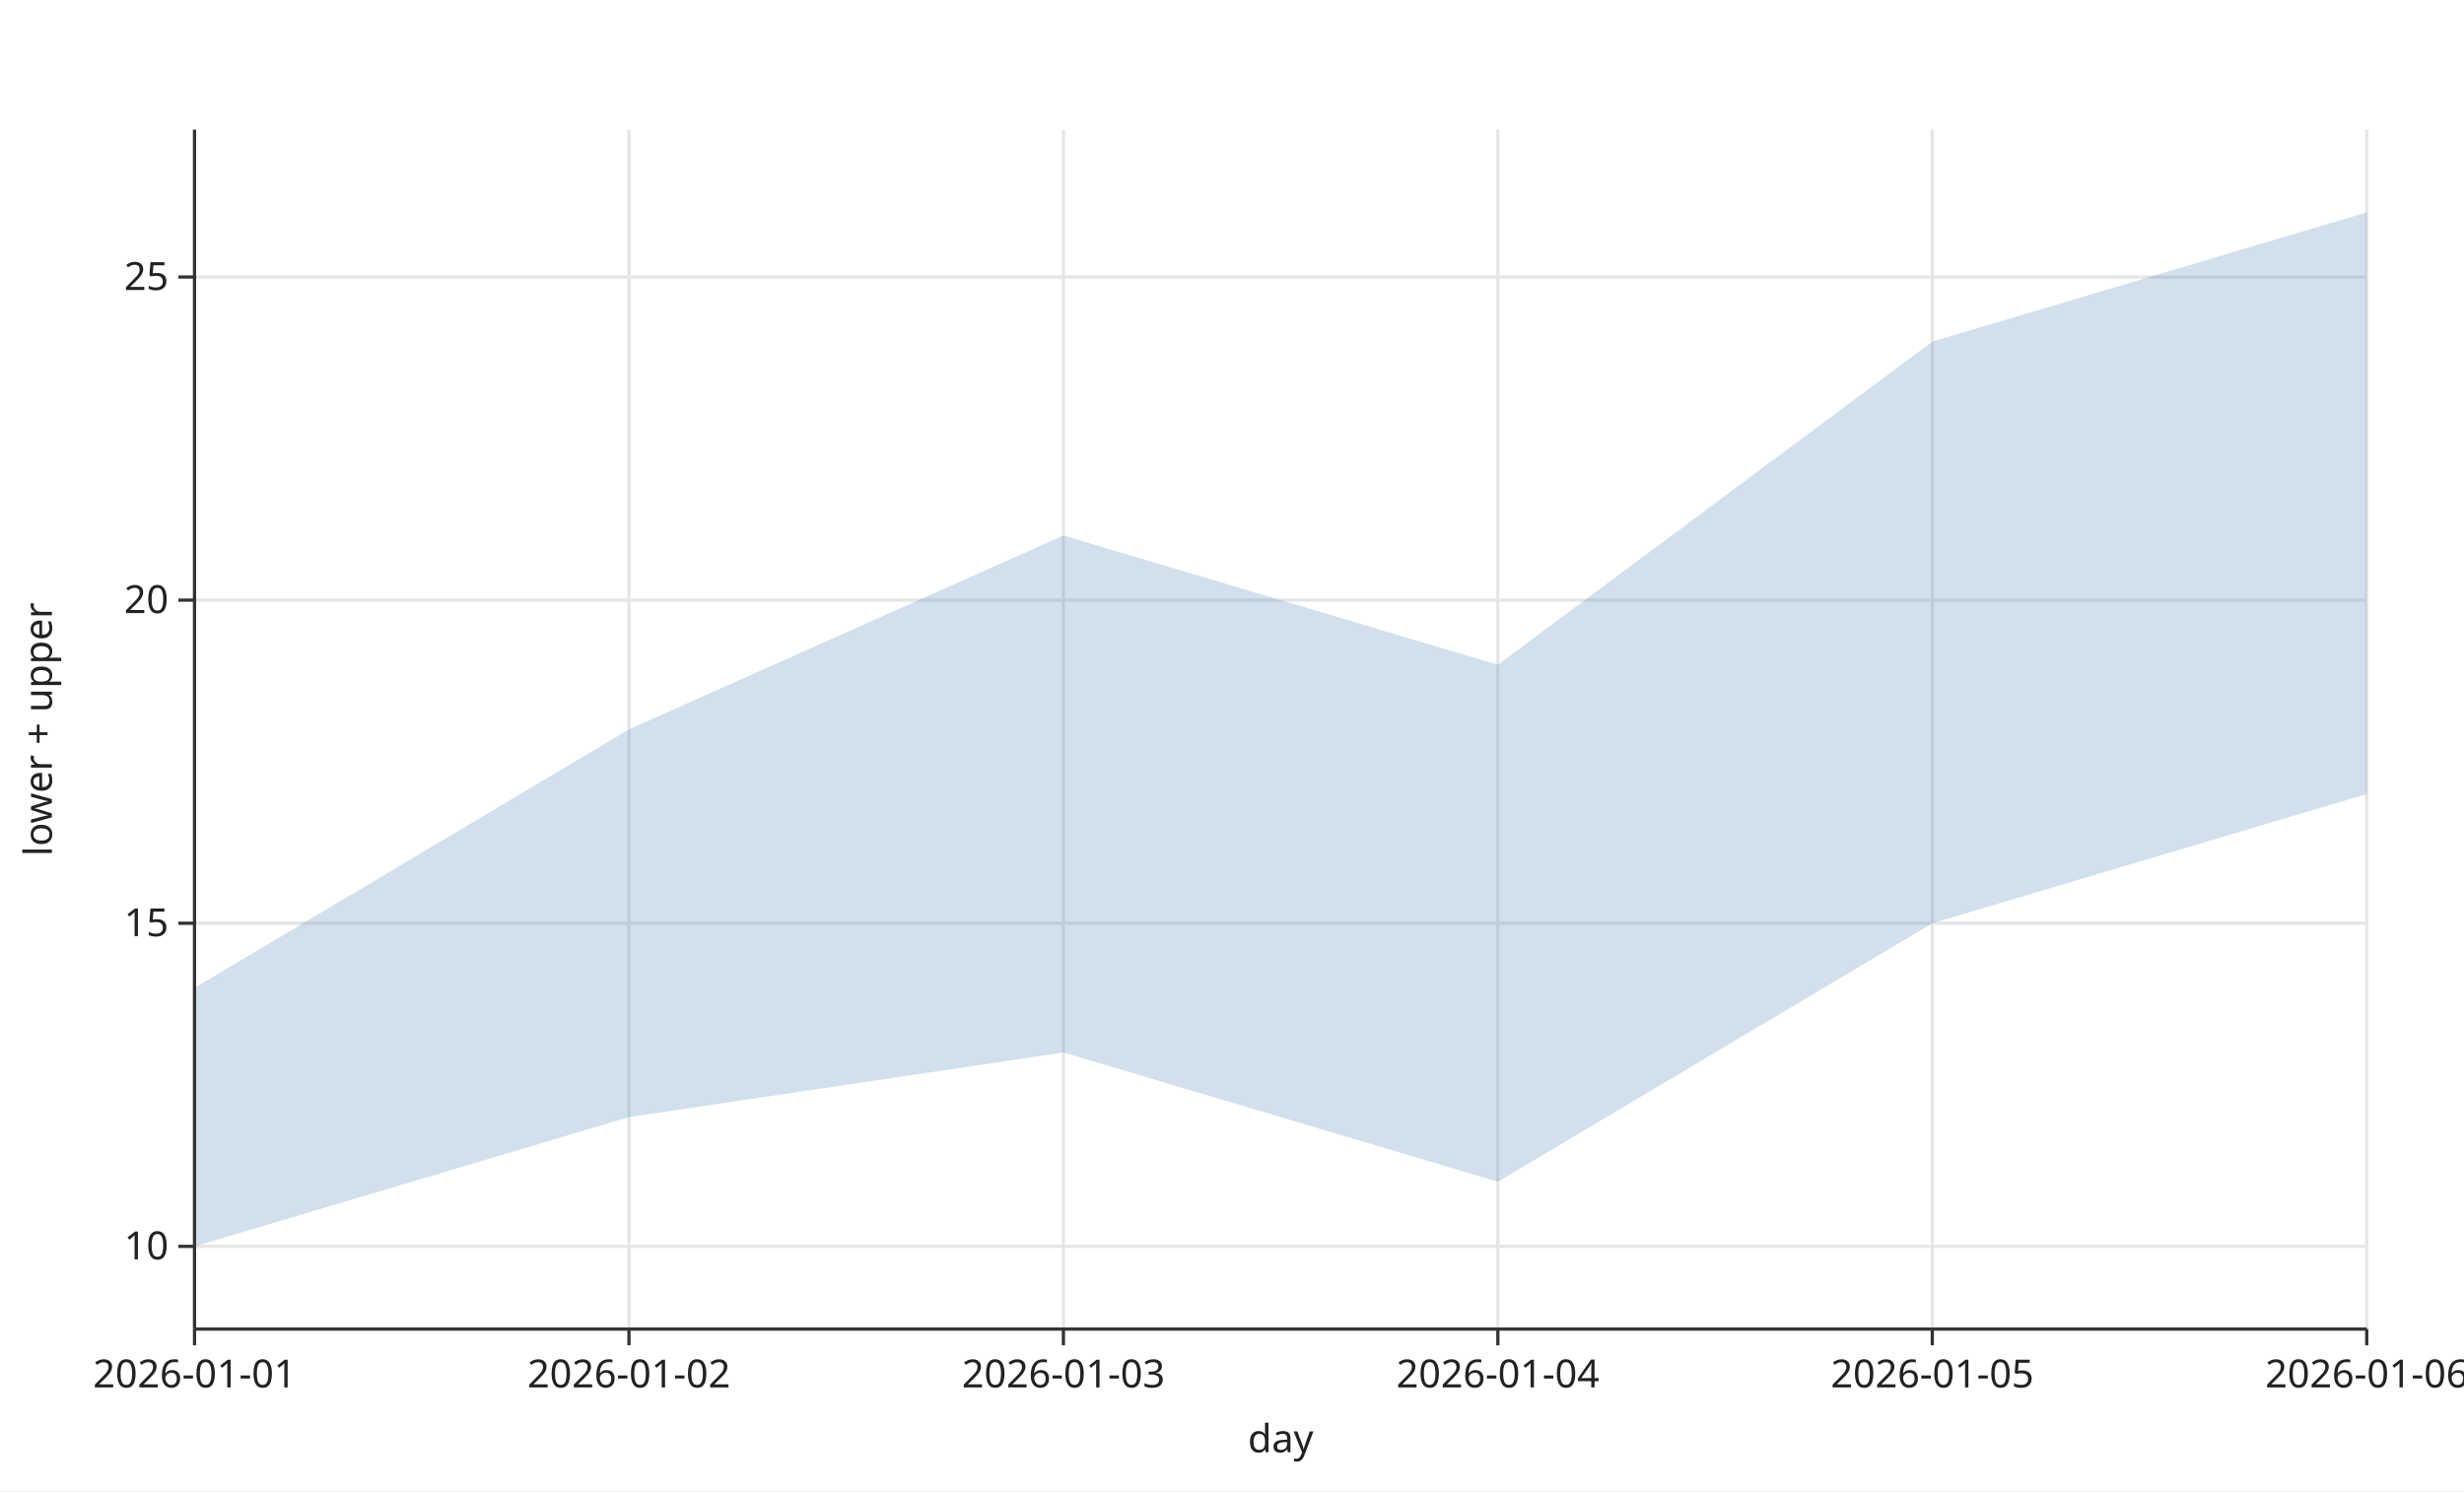
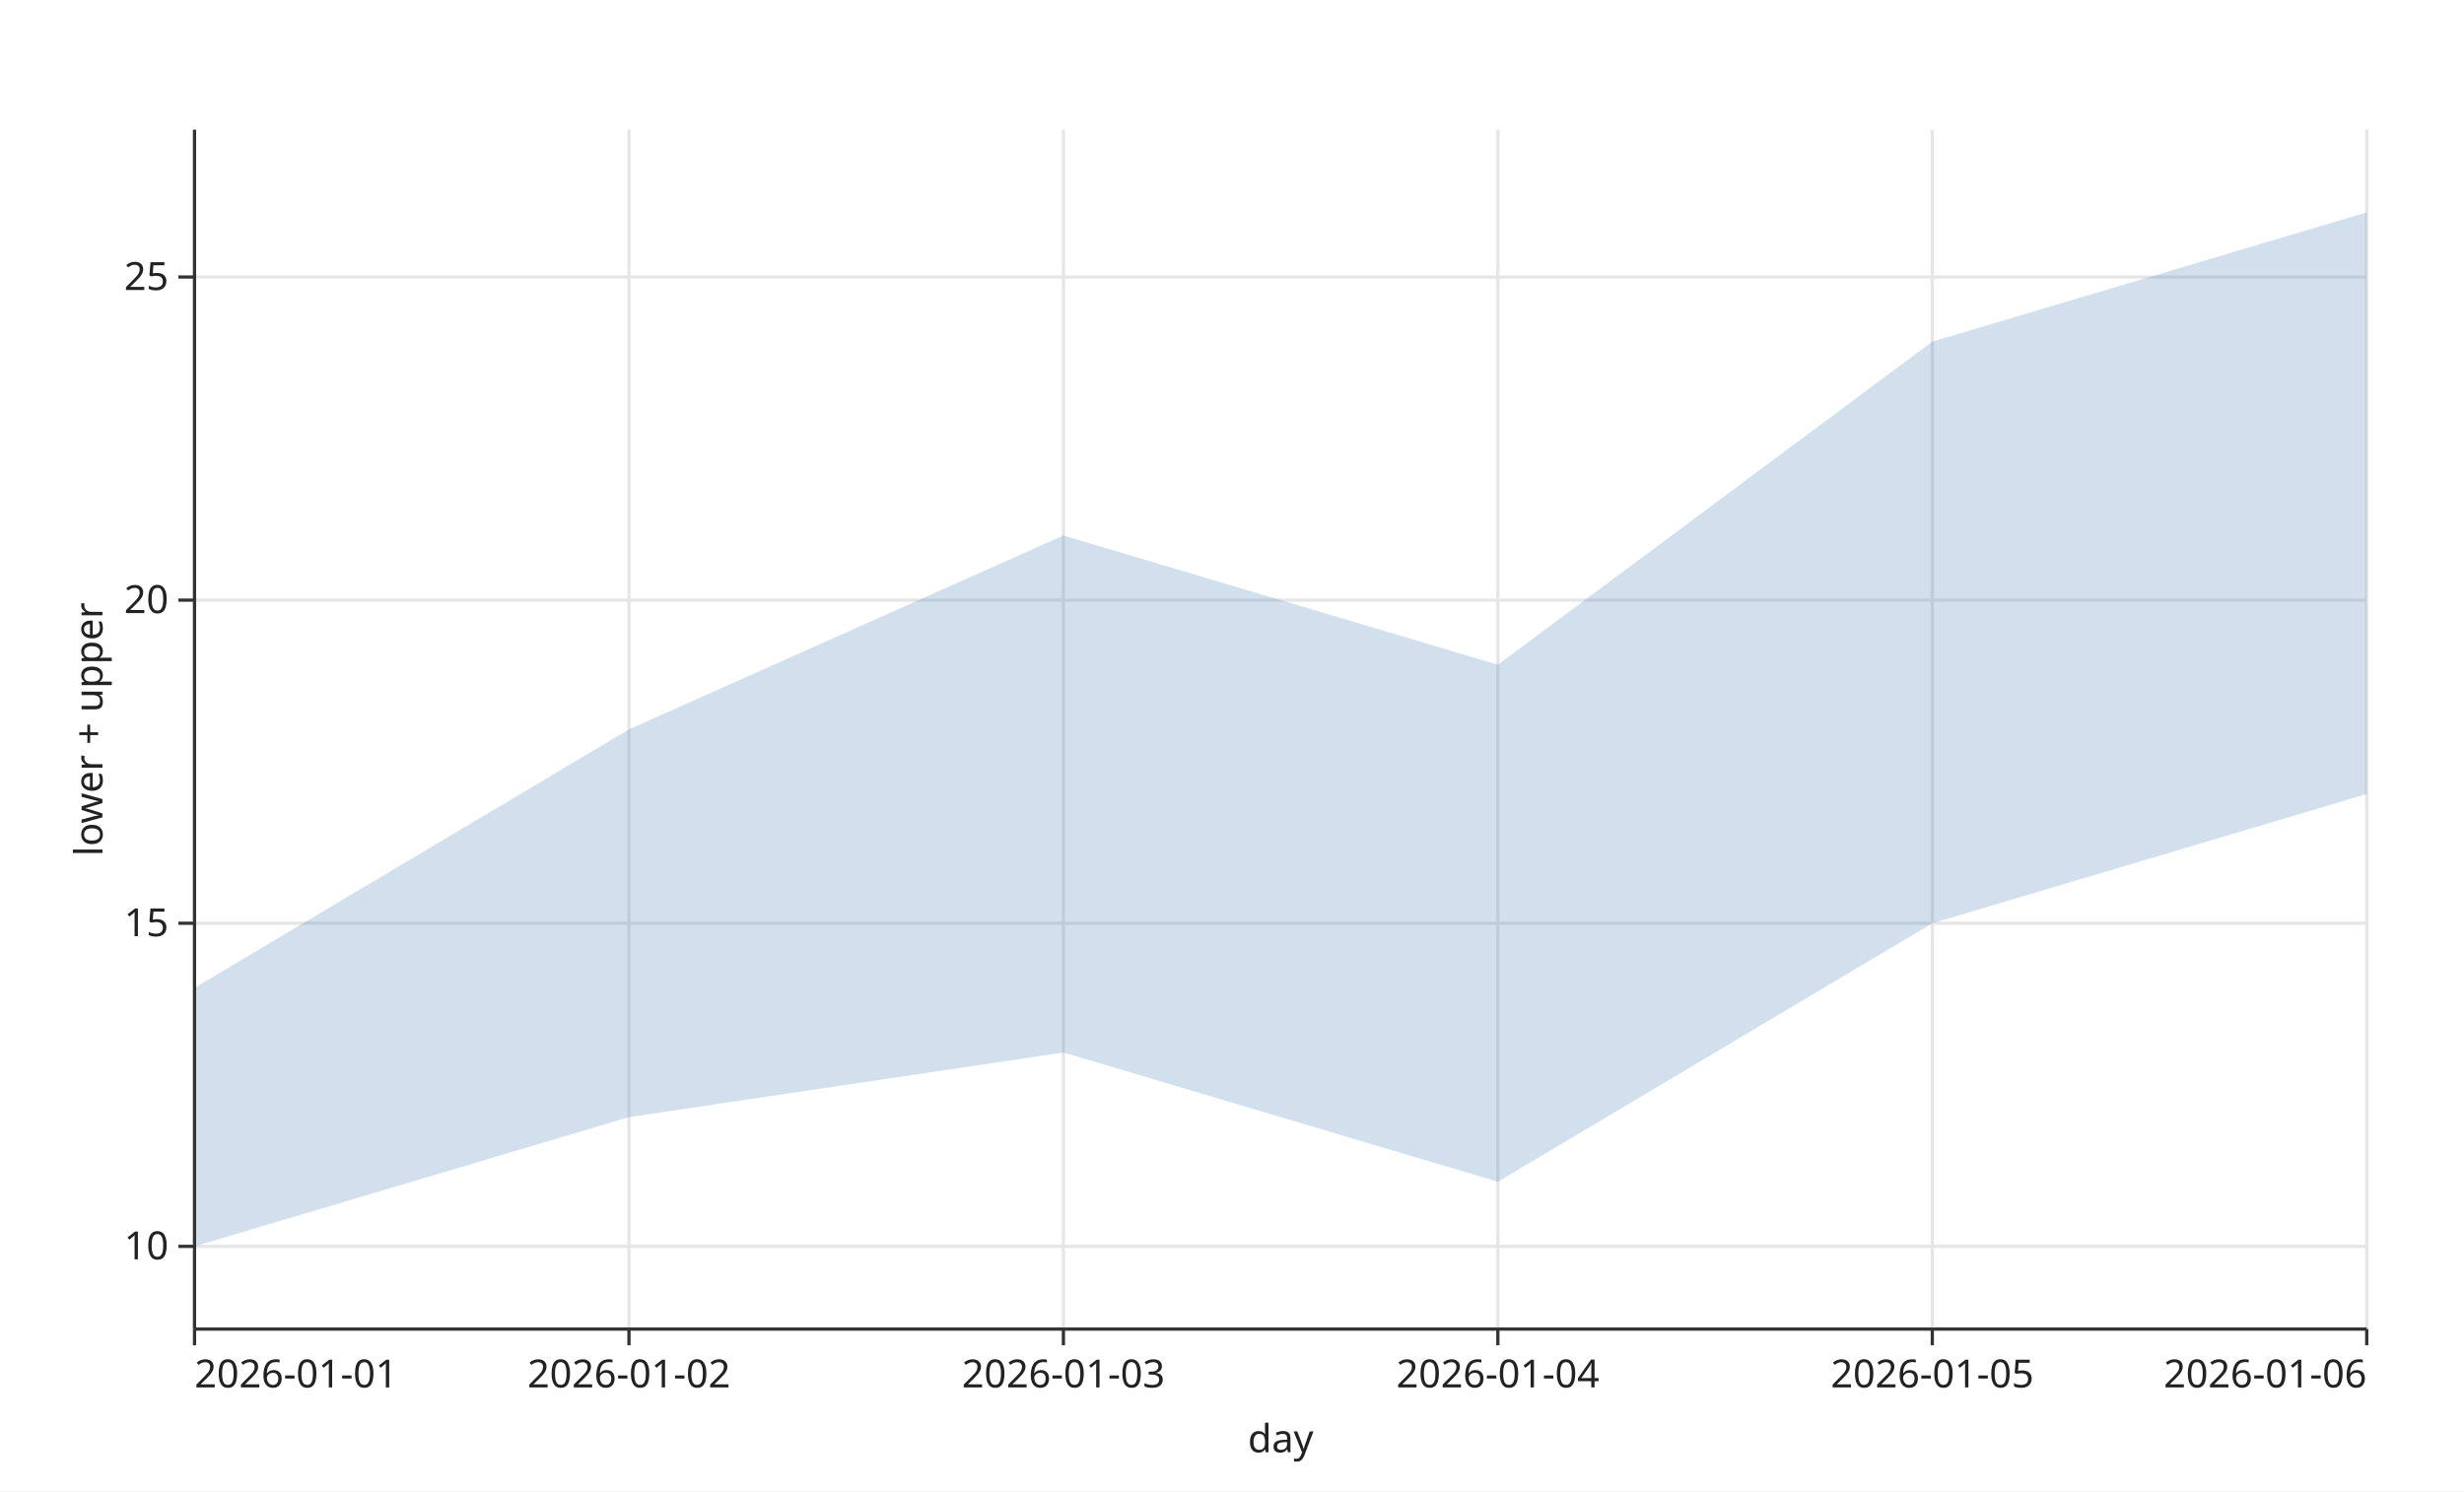
<svg xmlns="http://www.w3.org/2000/svg" width="760" height="460" viewBox="0 0 760 460" role="img">
  <rect class="algraf-background" x="0" y="0" width="760" height="460" fill="#ffffff" />
  <rect class="algraf-plot-area" x="60" y="40" width="670" height="370" fill="#ffffff" />
  <g class="algraf-grid">
    <line x1="60" y1="40" x2="60" y2="410" stroke="#e6e6e6" stroke-width="1" />
    <line x1="194" y1="40" x2="194" y2="410" stroke="#e6e6e6" stroke-width="1" />
    <line x1="328" y1="40" x2="328" y2="410" stroke="#e6e6e6" stroke-width="1" />
    <line x1="462" y1="40" x2="462" y2="410" stroke="#e6e6e6" stroke-width="1" />
    <line x1="596" y1="40" x2="596" y2="410" stroke="#e6e6e6" stroke-width="1" />
    <line x1="730" y1="40" x2="730" y2="410" stroke="#e6e6e6" stroke-width="1" />
    <line x1="60" y1="384.483" x2="730" y2="384.483" stroke="#e6e6e6" stroke-width="1" />
    <line x1="60" y1="284.806" x2="730" y2="284.806" stroke="#e6e6e6" stroke-width="1" />
    <line x1="60" y1="185.129" x2="730" y2="185.129" stroke="#e6e6e6" stroke-width="1" />
    <line x1="60" y1="85.453" x2="730" y2="85.453" stroke="#e6e6e6" stroke-width="1" />
  </g>
  <g class="algraf-layer algraf-geom-ribbon">
    <path d="M60 304.741 L194 225 L328 165.194 L462 205.065 L596 105.388 L730 65.517 L730 244.935 L596 284.806 L462 364.547 L328 324.677 L194 344.612 L60 384.483 Z" fill="steelblue" opacity="0.25" />
  </g>
  <g class="algraf-axes">
    <line x1="60" y1="410" x2="730" y2="410" stroke="#333333" stroke-width="1" />
    <line x1="60" y1="410" x2="60" y2="415" stroke="#333333" stroke-width="1" />
-     <text x="60" y="428" text-anchor="middle" font-family="system-ui, sans-serif" font-size="12" fill="#222222">2026-01-01</text>
+     <text x="60" y="428" text-anchor="start" font-family="system-ui, sans-serif" font-size="12" fill="#222222">2026-01-01</text>
    <line x1="194" y1="410" x2="194" y2="415" stroke="#333333" stroke-width="1" />
    <text x="194" y="428" text-anchor="middle" font-family="system-ui, sans-serif" font-size="12" fill="#222222">2026-01-02</text>
    <line x1="328" y1="410" x2="328" y2="415" stroke="#333333" stroke-width="1" />
    <text x="328" y="428" text-anchor="middle" font-family="system-ui, sans-serif" font-size="12" fill="#222222">2026-01-03</text>
    <line x1="462" y1="410" x2="462" y2="415" stroke="#333333" stroke-width="1" />
    <text x="462" y="428" text-anchor="middle" font-family="system-ui, sans-serif" font-size="12" fill="#222222">2026-01-04</text>
    <line x1="596" y1="410" x2="596" y2="415" stroke="#333333" stroke-width="1" />
    <text x="596" y="428" text-anchor="middle" font-family="system-ui, sans-serif" font-size="12" fill="#222222">2026-01-05</text>
    <line x1="730" y1="410" x2="730" y2="415" stroke="#333333" stroke-width="1" />
-     <text x="730" y="428" text-anchor="middle" font-family="system-ui, sans-serif" font-size="12" fill="#222222">2026-01-06</text>
+     <text x="730" y="428" text-anchor="end" font-family="system-ui, sans-serif" font-size="12" fill="#222222">2026-01-06</text>
    <text x="395" y="448" text-anchor="middle" font-family="system-ui, sans-serif" font-size="12" fill="#222222">day</text>
    <line x1="60" y1="40" x2="60" y2="410" stroke="#333333" stroke-width="1" />
    <line x1="55" y1="384.483" x2="60" y2="384.483" stroke="#333333" stroke-width="1" />
    <text x="52" y="388.483" text-anchor="end" font-family="system-ui, sans-serif" font-size="12" fill="#222222">10</text>
    <line x1="55" y1="284.806" x2="60" y2="284.806" stroke="#333333" stroke-width="1" />
    <text x="52" y="288.806" text-anchor="end" font-family="system-ui, sans-serif" font-size="12" fill="#222222">15</text>
    <line x1="55" y1="185.129" x2="60" y2="185.129" stroke="#333333" stroke-width="1" />
    <text x="52" y="189.129" text-anchor="end" font-family="system-ui, sans-serif" font-size="12" fill="#222222">20</text>
    <line x1="55" y1="85.453" x2="60" y2="85.453" stroke="#333333" stroke-width="1" />
    <text x="52" y="89.453" text-anchor="end" font-family="system-ui, sans-serif" font-size="12" fill="#222222">25</text>
-     <text x="16" y="225" text-anchor="middle" transform="rotate(-90 16 225)" font-family="system-ui, sans-serif" font-size="12" fill="#222222">lower + upper</text>
+     <text x="31.6" y="225" text-anchor="middle" transform="rotate(-90 31.6 225)" font-family="system-ui, sans-serif" font-size="12" fill="#222222">lower + upper</text>
  </g>
</svg>
